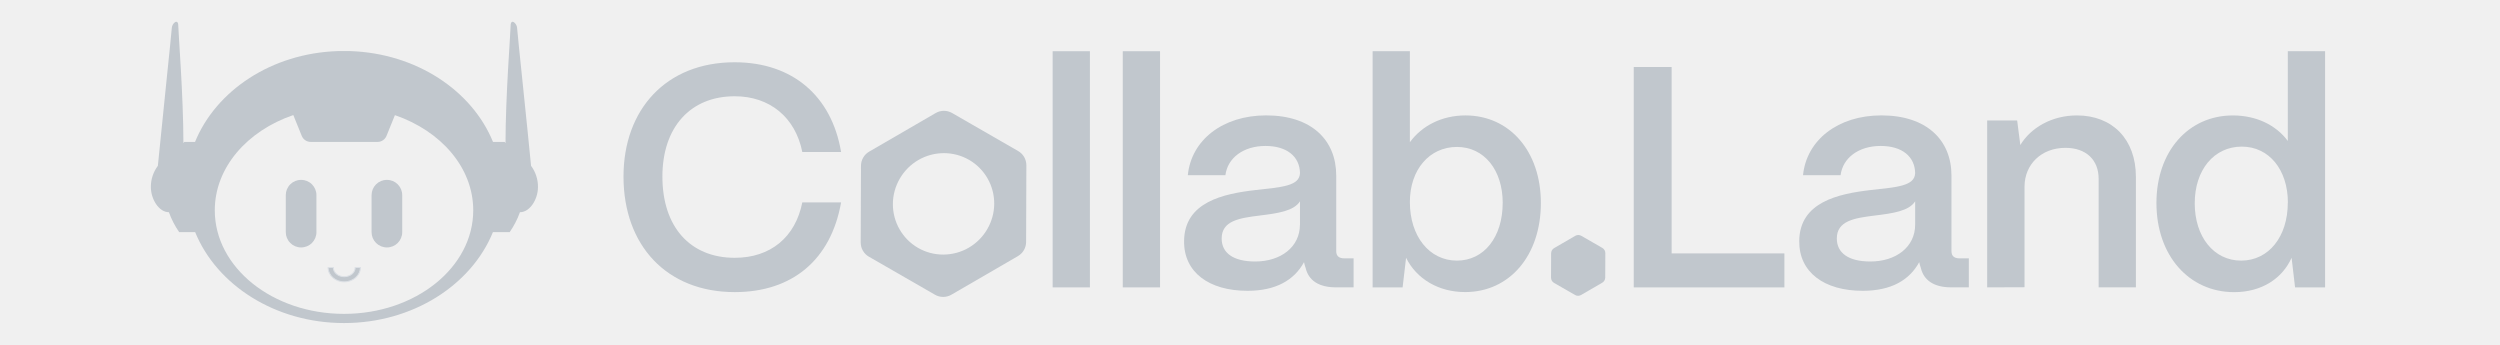
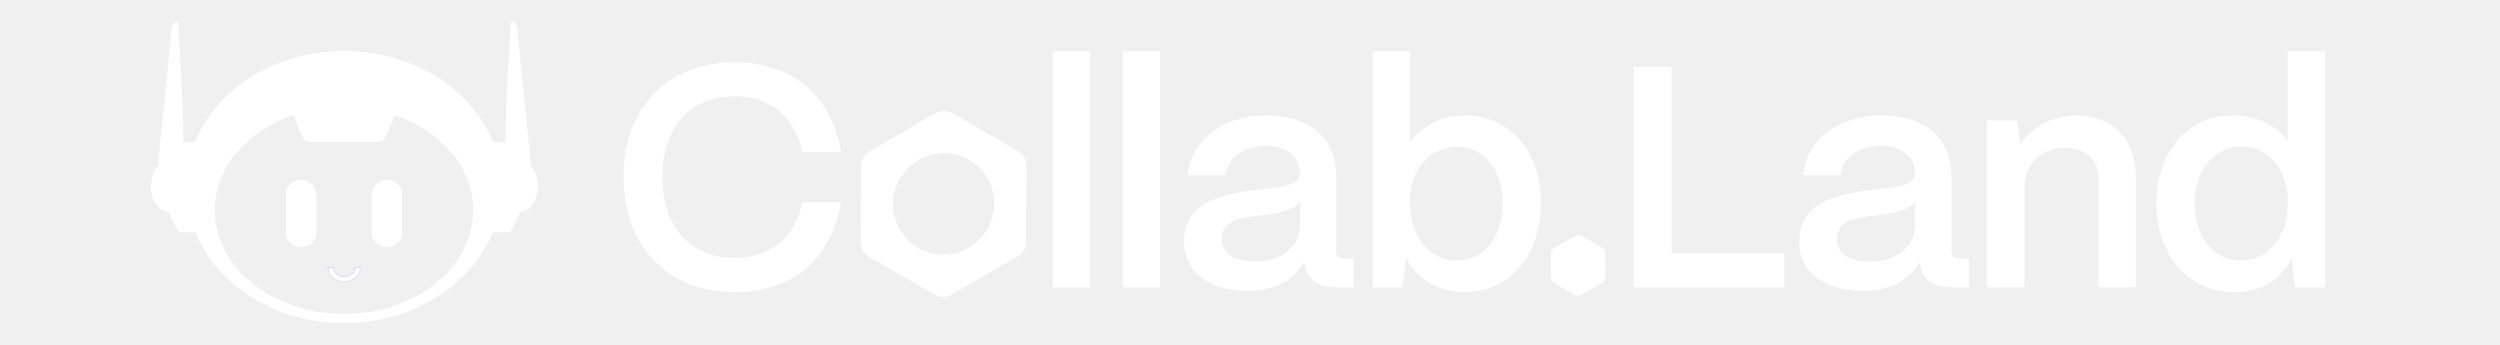
<svg xmlns="http://www.w3.org/2000/svg" width="232" height="32" viewBox="0 0 232 32" fill="none">
-   <path d="M49.283 15.389C48.993 12.328 47.999 2.929 47.985 2.58C47.969 2.17 47.385 1.649 47.385 2.406C47.385 2.929 46.912 8.937 46.912 13.284C46.862 13.21 46.832 13.171 46.832 13.171H45.751C43.808 8.408 38.648 4.952 32.516 4.742H32.377H32.241C32.137 4.742 32.041 4.742 31.925 4.742C31.817 4.742 31.713 4.742 31.608 4.742H31.472H31.338C25.204 4.942 20.042 8.408 18.099 13.171H17.098L17.02 13.284C17.02 8.937 16.545 2.929 16.545 2.406C16.545 1.649 15.961 2.17 15.945 2.58C15.932 2.929 14.943 12.328 14.649 15.389C14.223 15.956 13.995 16.647 14 17.356C14 18.488 14.751 19.694 15.674 19.694C15.909 20.348 16.229 20.968 16.625 21.539H18.109C20.112 26.455 25.547 29.979 31.927 29.979C38.307 29.979 43.742 26.455 45.745 21.539H47.3C47.696 20.968 48.016 20.347 48.252 19.694C49.175 19.694 49.924 18.496 49.924 17.356C49.931 16.648 49.706 15.957 49.283 15.389ZM31.925 29.127C25.3 29.127 19.932 24.826 19.932 19.518C19.932 15.549 22.936 12.142 27.219 10.677L28.002 12.61C28.069 12.775 28.185 12.917 28.334 13.017C28.482 13.117 28.658 13.171 28.837 13.171H35.033C35.212 13.171 35.388 13.117 35.536 13.017C35.685 12.917 35.801 12.775 35.868 12.61L36.649 10.685C40.922 12.154 43.916 15.555 43.916 19.518C43.916 24.826 38.547 29.127 31.925 29.127Z" fill="#c1c7cd" />
-   <path d="M35.904 16.689C35.527 16.689 35.166 16.839 34.899 17.105C34.632 17.371 34.482 17.731 34.482 18.107V21.546C34.482 21.922 34.632 22.282 34.899 22.548C35.166 22.814 35.527 22.963 35.904 22.963C36.281 22.963 36.643 22.814 36.91 22.548C37.176 22.282 37.326 21.922 37.326 21.546V18.107C37.326 17.731 37.176 17.371 36.91 17.105C36.643 16.839 36.281 16.689 35.904 16.689Z" fill="#c1c7cd" />
-   <path d="M27.943 16.689C27.566 16.689 27.205 16.839 26.938 17.105C26.671 17.371 26.521 17.731 26.521 18.107V21.546C26.521 21.922 26.671 22.282 26.938 22.548C27.205 22.814 27.566 22.963 27.943 22.963C28.32 22.963 28.682 22.814 28.949 22.548C29.215 22.282 29.365 21.922 29.365 21.546V18.107C29.365 17.731 29.215 17.371 28.949 17.105C28.682 16.839 28.32 16.689 27.943 16.689Z" fill="#c1c7cd" />
-   <path d="M31.945 26.156C31.12 26.156 30.447 25.557 30.447 24.824H30.932C30.932 25.294 31.387 25.675 31.945 25.675C32.504 25.675 32.96 25.294 32.96 24.824H33.445C33.445 25.559 32.772 26.156 31.945 26.156Z" fill="#c1c7cd" stroke="#DDE1E6" stroke-width="0.095" stroke-miterlimit="10" />
-   <path d="M57.861 16.385C57.861 10.189 61.787 5.778 68.176 5.778C73.51 5.778 77.176 8.875 78.053 14.105H74.454C73.81 10.891 71.436 8.933 68.182 8.933C64.051 8.933 61.471 11.826 61.471 16.385C61.471 21.061 64.051 23.924 68.182 23.924C71.494 23.924 73.81 22.024 74.454 18.781H78.053C77.115 24.099 73.54 27.108 68.176 27.108C61.875 27.104 57.861 22.781 57.861 16.385Z" fill="#c1c7cd" />
-   <path d="M97.686 26.669V4.753H101.144V26.669H97.686Z" fill="#c1c7cd" />
-   <path d="M104.193 26.669V4.753H107.651V26.669H104.193Z" fill="#c1c7cd" />
-   <path d="M109.883 22.367C109.914 18.744 113.517 17.98 116.535 17.633C118.88 17.37 120.608 17.282 120.639 16.056C120.608 14.537 119.439 13.544 117.438 13.544C115.387 13.544 113.921 14.652 113.717 16.261H110.229C110.551 12.987 113.481 10.708 117.497 10.708C121.696 10.708 124.002 12.987 124.002 16.291V23.304C124.002 23.743 124.238 23.976 124.764 23.976H125.614V26.666H123.974C122.39 26.666 121.424 26.022 121.161 24.854C121.094 24.684 121.045 24.507 121.014 24.327C120.104 25.994 118.404 26.987 115.769 26.987C112.193 26.989 109.847 25.265 109.883 22.367ZM120.639 20.848V18.686C120.052 19.591 118.558 19.797 116.917 20C114.983 20.235 113.371 20.497 113.371 22.134C113.371 23.478 114.455 24.267 116.476 24.267C118.845 24.271 120.633 22.927 120.633 20.852L120.639 20.848Z" fill="#c1c7cd" />
-   <path d="M130.484 23.922L130.162 26.669H127.379V4.753H130.836V13.196C131.95 11.676 133.796 10.711 135.994 10.711C140.097 10.711 142.993 14.043 142.993 18.835C142.993 23.714 140.092 27.104 135.96 27.104C133.502 27.106 131.45 25.88 130.484 23.922ZM139.452 18.837C139.452 15.768 137.724 13.636 135.204 13.636C132.654 13.636 130.836 15.74 130.836 18.749C130.836 21.939 132.654 24.185 135.204 24.185C137.722 24.185 139.449 21.993 139.449 18.837H139.452Z" fill="#c1c7cd" />
-   <path d="M151.611 26.669V6.216H155.129V23.516H165.592V26.673L151.611 26.669Z" fill="#c1c7cd" />
-   <path d="M166.969 22.367C166.999 18.744 170.605 17.98 173.622 17.633C175.967 17.37 177.696 17.282 177.726 16.056C177.696 14.537 176.526 13.544 174.527 13.544C172.475 13.544 171.011 14.652 170.805 16.261H167.321C167.643 12.987 170.575 10.708 174.591 10.708C178.78 10.708 181.096 12.987 181.096 16.291V23.304C181.096 23.743 181.33 23.976 181.858 23.976H182.708V26.666H181.066C179.484 26.666 178.517 26.022 178.252 24.854C178.187 24.683 178.138 24.507 178.106 24.327C177.198 25.994 175.507 26.987 172.861 26.987C169.281 26.989 166.941 25.265 166.969 22.367ZM177.726 20.848V18.686C177.14 19.591 175.645 19.797 174.003 20C172.069 20.235 170.457 20.497 170.457 22.134C170.457 23.478 171.543 24.267 173.565 24.267C175.939 24.271 177.726 22.927 177.726 20.852V20.848Z" fill="#c1c7cd" />
-   <path d="M184.408 26.667V11.18H187.192L187.486 13.459C188.452 11.852 190.416 10.711 192.732 10.711C196.043 10.711 198.211 12.932 198.211 16.41V26.667H194.753V16.583C194.753 14.859 193.61 13.72 191.675 13.72C189.419 13.72 187.896 15.267 187.876 17.283V26.655L184.408 26.667Z" fill="#c1c7cd" />
-   <path d="M200.117 18.837C200.117 14.051 203.077 10.713 207.209 10.713C209.408 10.713 211.224 11.618 212.308 13.08V4.753H215.768V26.669H212.982L212.66 23.922C211.782 25.88 209.846 27.112 207.326 27.112C203.135 27.106 200.117 23.716 200.117 18.837ZM212.316 18.807C212.316 15.74 210.558 13.606 208.039 13.606C205.459 13.606 203.671 15.768 203.671 18.867C203.671 21.965 205.431 24.185 207.98 24.185C210.53 24.185 212.308 21.969 212.308 18.807H212.316Z" fill="#c1c7cd" />
-   <path d="M148.975 23.49C148.976 23.29 148.868 23.105 148.696 23.006L146.745 21.883C146.572 21.783 146.358 21.784 146.185 21.884L144.222 23.024C144.051 23.123 143.945 23.306 143.944 23.504L143.936 25.769C143.936 25.969 144.042 26.154 144.215 26.253L146.165 27.376C146.339 27.476 146.552 27.475 146.725 27.375L148.688 26.236C148.86 26.136 148.966 25.953 148.966 25.755L148.975 23.49Z" fill="#c1c7cd" />
-   <path fill-rule="evenodd" clip-rule="evenodd" d="M94.487 14.018C94.959 14.289 95.249 14.793 95.247 15.337L95.223 22.457C95.221 22.997 94.932 23.496 94.464 23.767L88.292 27.348C87.82 27.622 87.238 27.623 86.766 27.351L80.633 23.821C80.161 23.549 79.871 23.046 79.873 22.501L79.899 15.382C79.901 14.842 80.189 14.344 80.657 14.072L86.828 10.491C87.3 10.217 87.882 10.215 88.354 10.487L94.487 14.018ZM89.927 14.833C91.379 15.668 92.27 17.229 92.264 18.902C92.259 20.577 91.351 22.145 89.899 22.988C88.449 23.829 86.647 23.84 85.196 23.004C83.744 22.168 82.853 20.607 82.859 18.934C82.865 17.259 83.772 15.692 85.224 14.849C86.674 14.008 88.475 13.997 89.927 14.833Z" fill="#c1c7cd" />
+   <path d="M49.283 15.389C48.993 12.328 47.999 2.929 47.985 2.58C47.969 2.17 47.385 1.649 47.385 2.406C47.385 2.929 46.912 8.937 46.912 13.284C46.862 13.21 46.832 13.171 46.832 13.171H45.751C43.808 8.408 38.648 4.952 32.516 4.742H32.377H32.241C32.137 4.742 32.041 4.742 31.925 4.742C31.817 4.742 31.713 4.742 31.608 4.742H31.472H31.338C25.204 4.942 20.042 8.408 18.099 13.171H17.098L17.02 13.284C17.02 8.937 16.545 2.929 16.545 2.406C16.545 1.649 15.961 2.17 15.945 2.58C15.932 2.929 14.943 12.328 14.649 15.389C14.223 15.956 13.995 16.647 14 17.356C14 18.488 14.751 19.694 15.674 19.694C15.909 20.348 16.229 20.968 16.625 21.539H18.109C20.112 26.455 25.547 29.979 31.927 29.979C38.307 29.979 43.742 26.455 45.745 21.539H47.3C47.696 20.968 48.016 20.347 48.252 19.694C49.175 19.694 49.924 18.496 49.924 17.356C49.931 16.648 49.706 15.957 49.283 15.389ZM31.925 29.127C25.3 29.127 19.932 24.826 19.932 19.518C19.932 15.549 22.936 12.142 27.219 10.677L28.002 12.61C28.069 12.775 28.185 12.917 28.334 13.017C28.482 13.117 28.658 13.171 28.837 13.171H35.033C35.212 13.171 35.388 13.117 35.536 13.017C35.685 12.917 35.801 12.775 35.868 12.61L36.649 10.685C40.922 12.154 43.916 15.555 43.916 19.518C43.916 24.826 38.547 29.127 31.925 29.127Z" fill="#FFFFFF" />
+   <path d="M35.904 16.689C35.527 16.689 35.166 16.839 34.899 17.105C34.632 17.371 34.482 17.731 34.482 18.107V21.546C34.482 21.922 34.632 22.282 34.899 22.548C35.166 22.814 35.527 22.963 35.904 22.963C36.281 22.963 36.643 22.814 36.91 22.548C37.176 22.282 37.326 21.922 37.326 21.546V18.107C37.326 17.731 37.176 17.371 36.91 17.105C36.643 16.839 36.281 16.689 35.904 16.689Z" fill="#FFFFFF" />
+   <path d="M27.943 16.689C27.566 16.689 27.205 16.839 26.938 17.105C26.671 17.371 26.521 17.731 26.521 18.107V21.546C26.521 21.922 26.671 22.282 26.938 22.548C27.205 22.814 27.566 22.963 27.943 22.963C28.32 22.963 28.682 22.814 28.949 22.548C29.215 22.282 29.365 21.922 29.365 21.546V18.107C29.365 17.731 29.215 17.371 28.949 17.105C28.682 16.839 28.32 16.689 27.943 16.689Z" fill="#FFFFFF" />
+   <path d="M31.945 26.156C31.12 26.156 30.447 25.557 30.447 24.824H30.932C30.932 25.294 31.387 25.675 31.945 25.675C32.504 25.675 32.96 25.294 32.96 24.824H33.445C33.445 25.559 32.772 26.156 31.945 26.156Z" fill="#FFFFFF" stroke="#DDE1E6" stroke-width="0.095" stroke-miterlimit="10" />
+   <path d="M57.861 16.385C57.861 10.189 61.787 5.778 68.176 5.778C73.51 5.778 77.176 8.875 78.053 14.105H74.454C73.81 10.891 71.436 8.933 68.182 8.933C64.051 8.933 61.471 11.826 61.471 16.385C61.471 21.061 64.051 23.924 68.182 23.924C71.494 23.924 73.81 22.024 74.454 18.781H78.053C77.115 24.099 73.54 27.108 68.176 27.108C61.875 27.104 57.861 22.781 57.861 16.385Z" fill="#FFFFFF" />
+   <path d="M97.686 26.669V4.753H101.144V26.669H97.686Z" fill="#FFFFFF" />
+   <path d="M104.193 26.669V4.753H107.651V26.669H104.193Z" fill="#FFFFFF" />
+   <path d="M109.883 22.367C109.914 18.744 113.517 17.98 116.535 17.633C118.88 17.37 120.608 17.282 120.639 16.056C120.608 14.537 119.439 13.544 117.438 13.544C115.387 13.544 113.921 14.652 113.717 16.261H110.229C110.551 12.987 113.481 10.708 117.497 10.708C121.696 10.708 124.002 12.987 124.002 16.291V23.304C124.002 23.743 124.238 23.976 124.764 23.976H125.614V26.666H123.974C122.39 26.666 121.424 26.022 121.161 24.854C121.094 24.684 121.045 24.507 121.014 24.327C120.104 25.994 118.404 26.987 115.769 26.987C112.193 26.989 109.847 25.265 109.883 22.367ZM120.639 20.848V18.686C120.052 19.591 118.558 19.797 116.917 20C114.983 20.235 113.371 20.497 113.371 22.134C113.371 23.478 114.455 24.267 116.476 24.267C118.845 24.271 120.633 22.927 120.633 20.852L120.639 20.848Z" fill="#FFFFFF" />
+   <path d="M130.484 23.922L130.162 26.669H127.379V4.753H130.836V13.196C131.95 11.676 133.796 10.711 135.994 10.711C140.097 10.711 142.993 14.043 142.993 18.835C142.993 23.714 140.092 27.104 135.96 27.104C133.502 27.106 131.45 25.88 130.484 23.922ZM139.452 18.837C139.452 15.768 137.724 13.636 135.204 13.636C132.654 13.636 130.836 15.74 130.836 18.749C130.836 21.939 132.654 24.185 135.204 24.185C137.722 24.185 139.449 21.993 139.449 18.837H139.452Z" fill="#FFFFFF" />
+   <path d="M151.611 26.669V6.216H155.129V23.516H165.592V26.673L151.611 26.669Z" fill="#FFFFFF" />
+   <path d="M166.969 22.367C166.999 18.744 170.605 17.98 173.622 17.633C175.967 17.37 177.696 17.282 177.726 16.056C177.696 14.537 176.526 13.544 174.527 13.544C172.475 13.544 171.011 14.652 170.805 16.261H167.321C167.643 12.987 170.575 10.708 174.591 10.708C178.78 10.708 181.096 12.987 181.096 16.291V23.304C181.096 23.743 181.33 23.976 181.858 23.976H182.708V26.666H181.066C179.484 26.666 178.517 26.022 178.252 24.854C178.187 24.683 178.138 24.507 178.106 24.327C177.198 25.994 175.507 26.987 172.861 26.987C169.281 26.989 166.941 25.265 166.969 22.367ZM177.726 20.848V18.686C177.14 19.591 175.645 19.797 174.003 20C172.069 20.235 170.457 20.497 170.457 22.134C170.457 23.478 171.543 24.267 173.565 24.267C175.939 24.271 177.726 22.927 177.726 20.852V20.848Z" fill="#FFFFFF" />
+   <path d="M184.408 26.667V11.18H187.192L187.486 13.459C188.452 11.852 190.416 10.711 192.732 10.711C196.043 10.711 198.211 12.932 198.211 16.41V26.667H194.753V16.583C194.753 14.859 193.61 13.72 191.675 13.72C189.419 13.72 187.896 15.267 187.876 17.283V26.655L184.408 26.667Z" fill="#FFFFFF" />
+   <path d="M200.117 18.837C200.117 14.051 203.077 10.713 207.209 10.713C209.408 10.713 211.224 11.618 212.308 13.08V4.753H215.768V26.669H212.982L212.66 23.922C211.782 25.88 209.846 27.112 207.326 27.112C203.135 27.106 200.117 23.716 200.117 18.837ZM212.316 18.807C212.316 15.74 210.558 13.606 208.039 13.606C205.459 13.606 203.671 15.768 203.671 18.867C203.671 21.965 205.431 24.185 207.98 24.185C210.53 24.185 212.308 21.969 212.308 18.807H212.316Z" fill="#FFFFFF" />
+   <path d="M148.975 23.49C148.976 23.29 148.868 23.105 148.696 23.006L146.745 21.883C146.572 21.783 146.358 21.784 146.185 21.884L144.222 23.024C144.051 23.123 143.945 23.306 143.944 23.504L143.936 25.769C143.936 25.969 144.042 26.154 144.215 26.253L146.165 27.376C146.339 27.476 146.552 27.475 146.725 27.375L148.688 26.236C148.86 26.136 148.966 25.953 148.966 25.755L148.975 23.49Z" fill="#FFFFFF" />
+   <path fill-rule="evenodd" clip-rule="evenodd" d="M94.487 14.018C94.959 14.289 95.249 14.793 95.247 15.337L95.223 22.457C95.221 22.997 94.932 23.496 94.464 23.767L88.292 27.348C87.82 27.622 87.238 27.623 86.766 27.351L80.633 23.821C80.161 23.549 79.871 23.046 79.873 22.501L79.899 15.382C79.901 14.842 80.189 14.344 80.657 14.072L86.828 10.491C87.3 10.217 87.882 10.215 88.354 10.487L94.487 14.018ZM89.927 14.833C91.379 15.668 92.27 17.229 92.264 18.902C92.259 20.577 91.351 22.145 89.899 22.988C88.449 23.829 86.647 23.84 85.196 23.004C83.744 22.168 82.853 20.607 82.859 18.934C82.865 17.259 83.772 15.692 85.224 14.849C86.674 14.008 88.475 13.997 89.927 14.833Z" fill="#FFFFFF" />
</svg>
